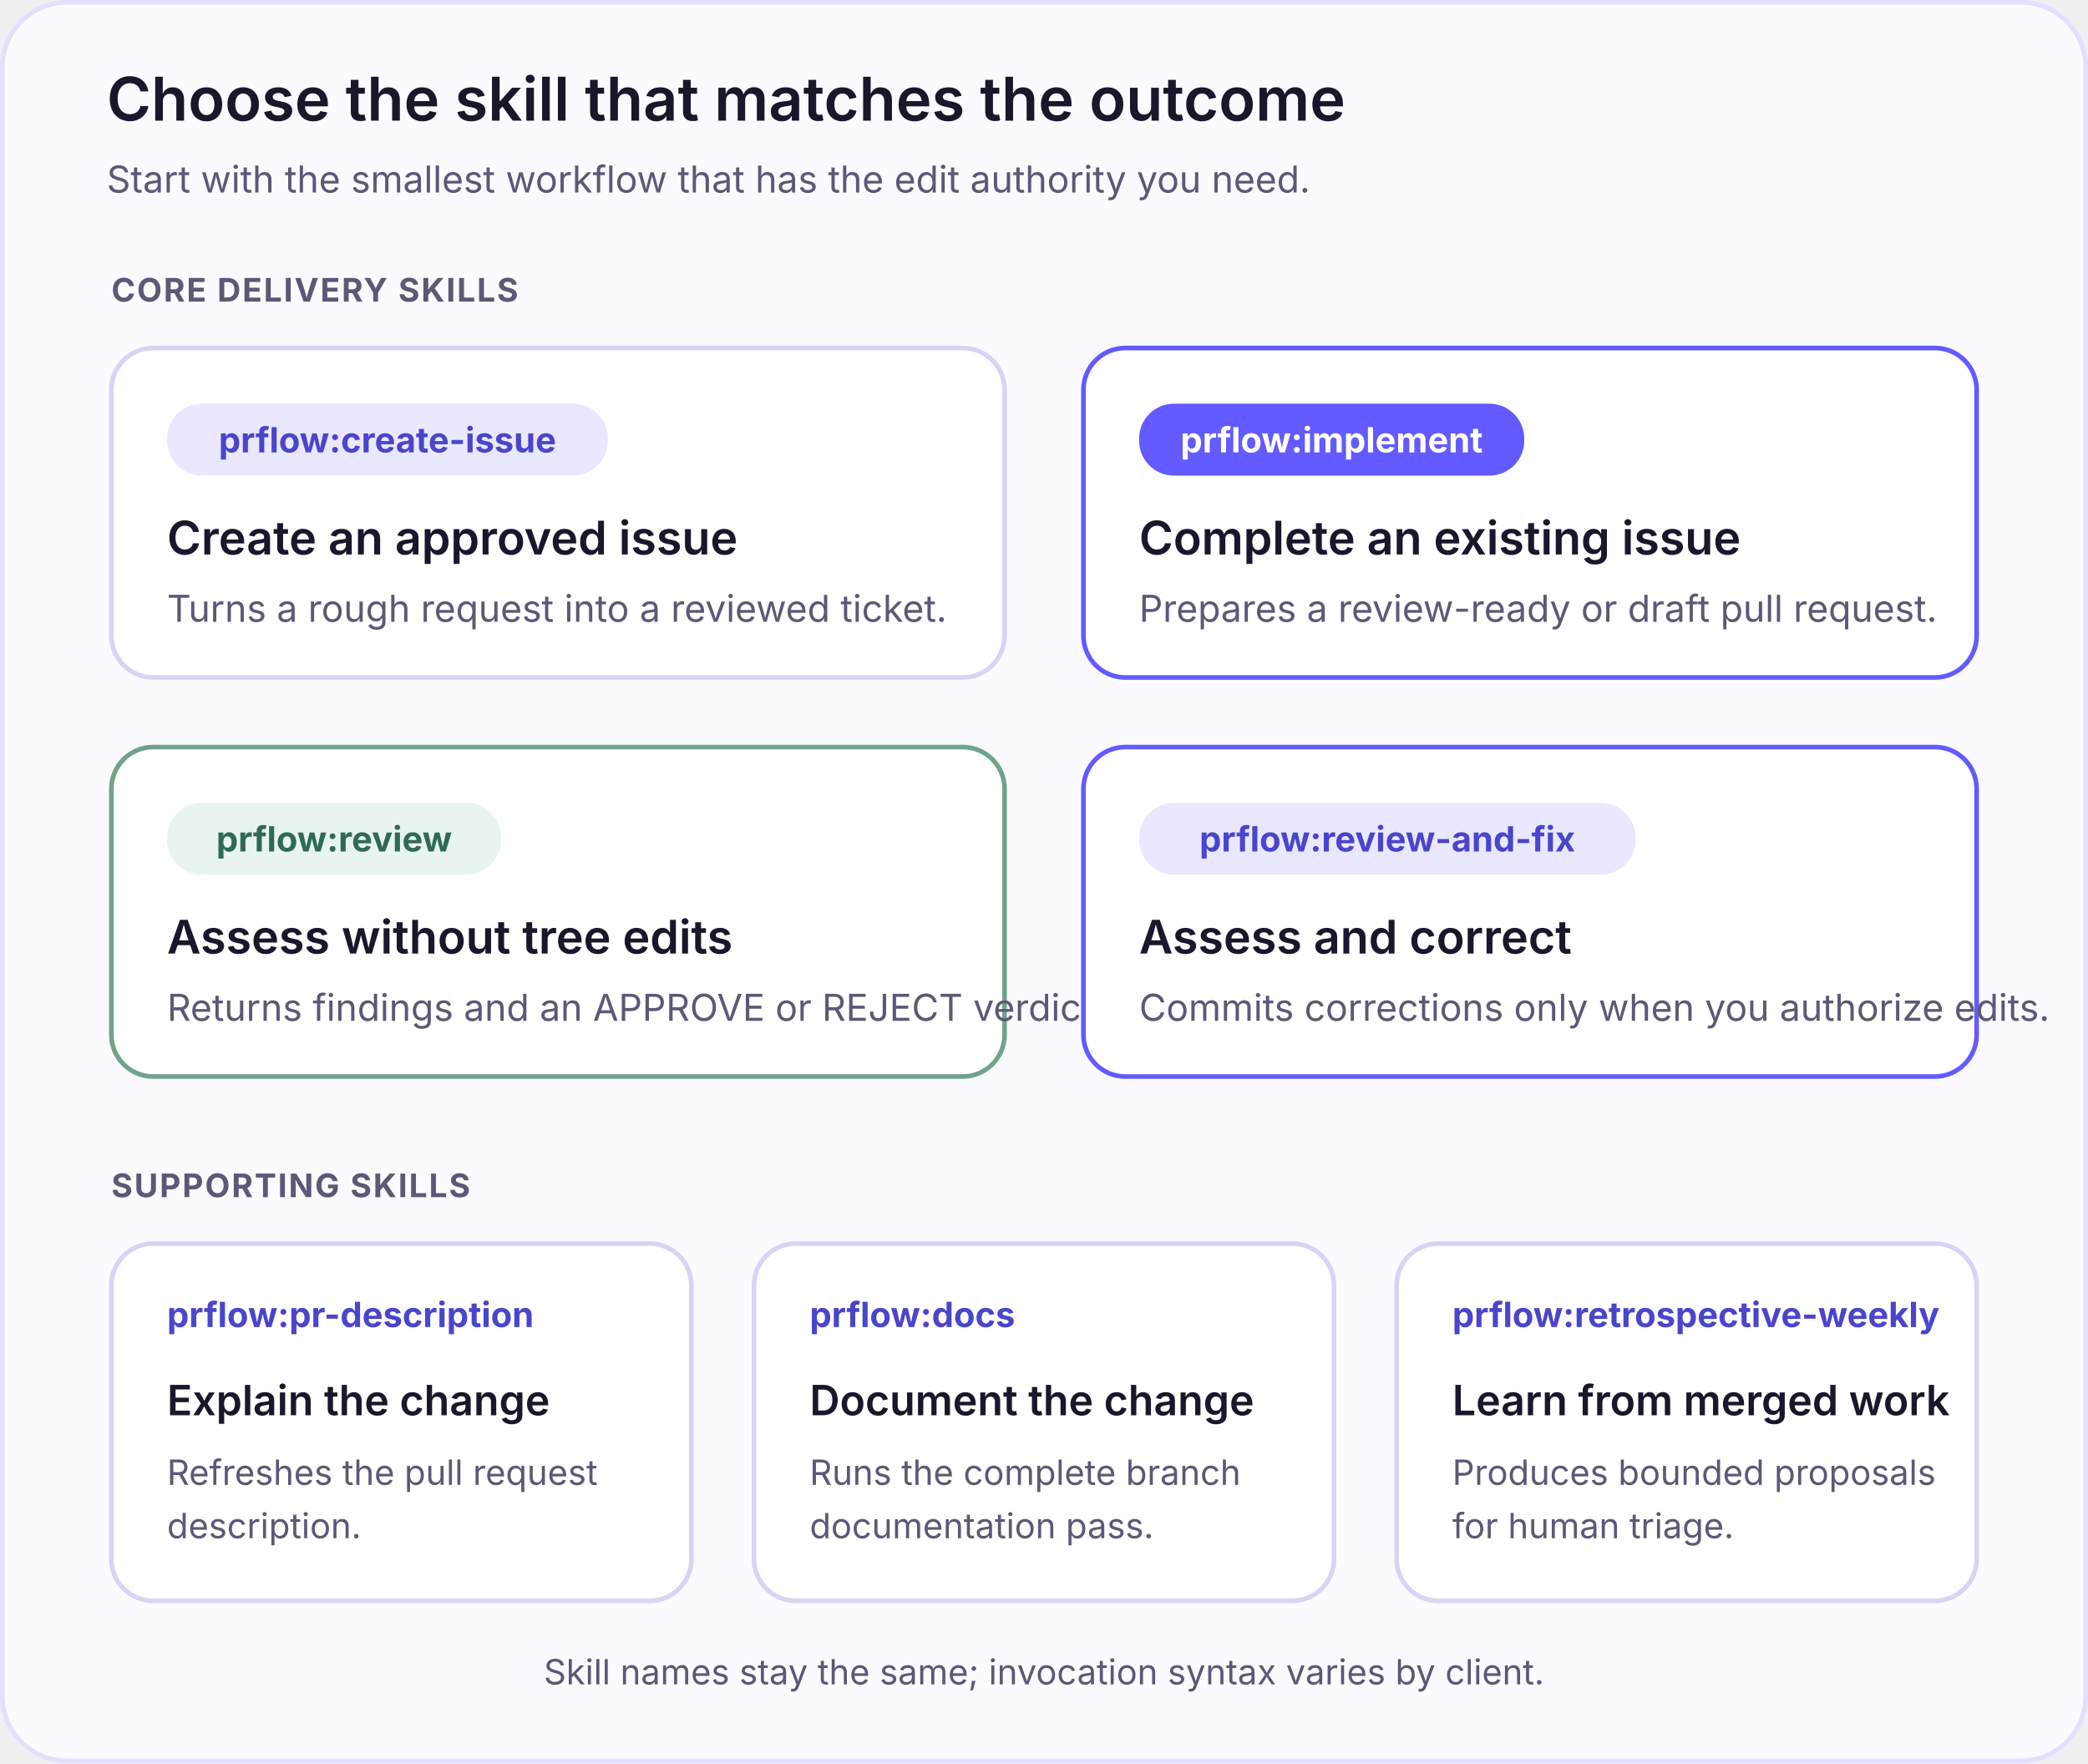
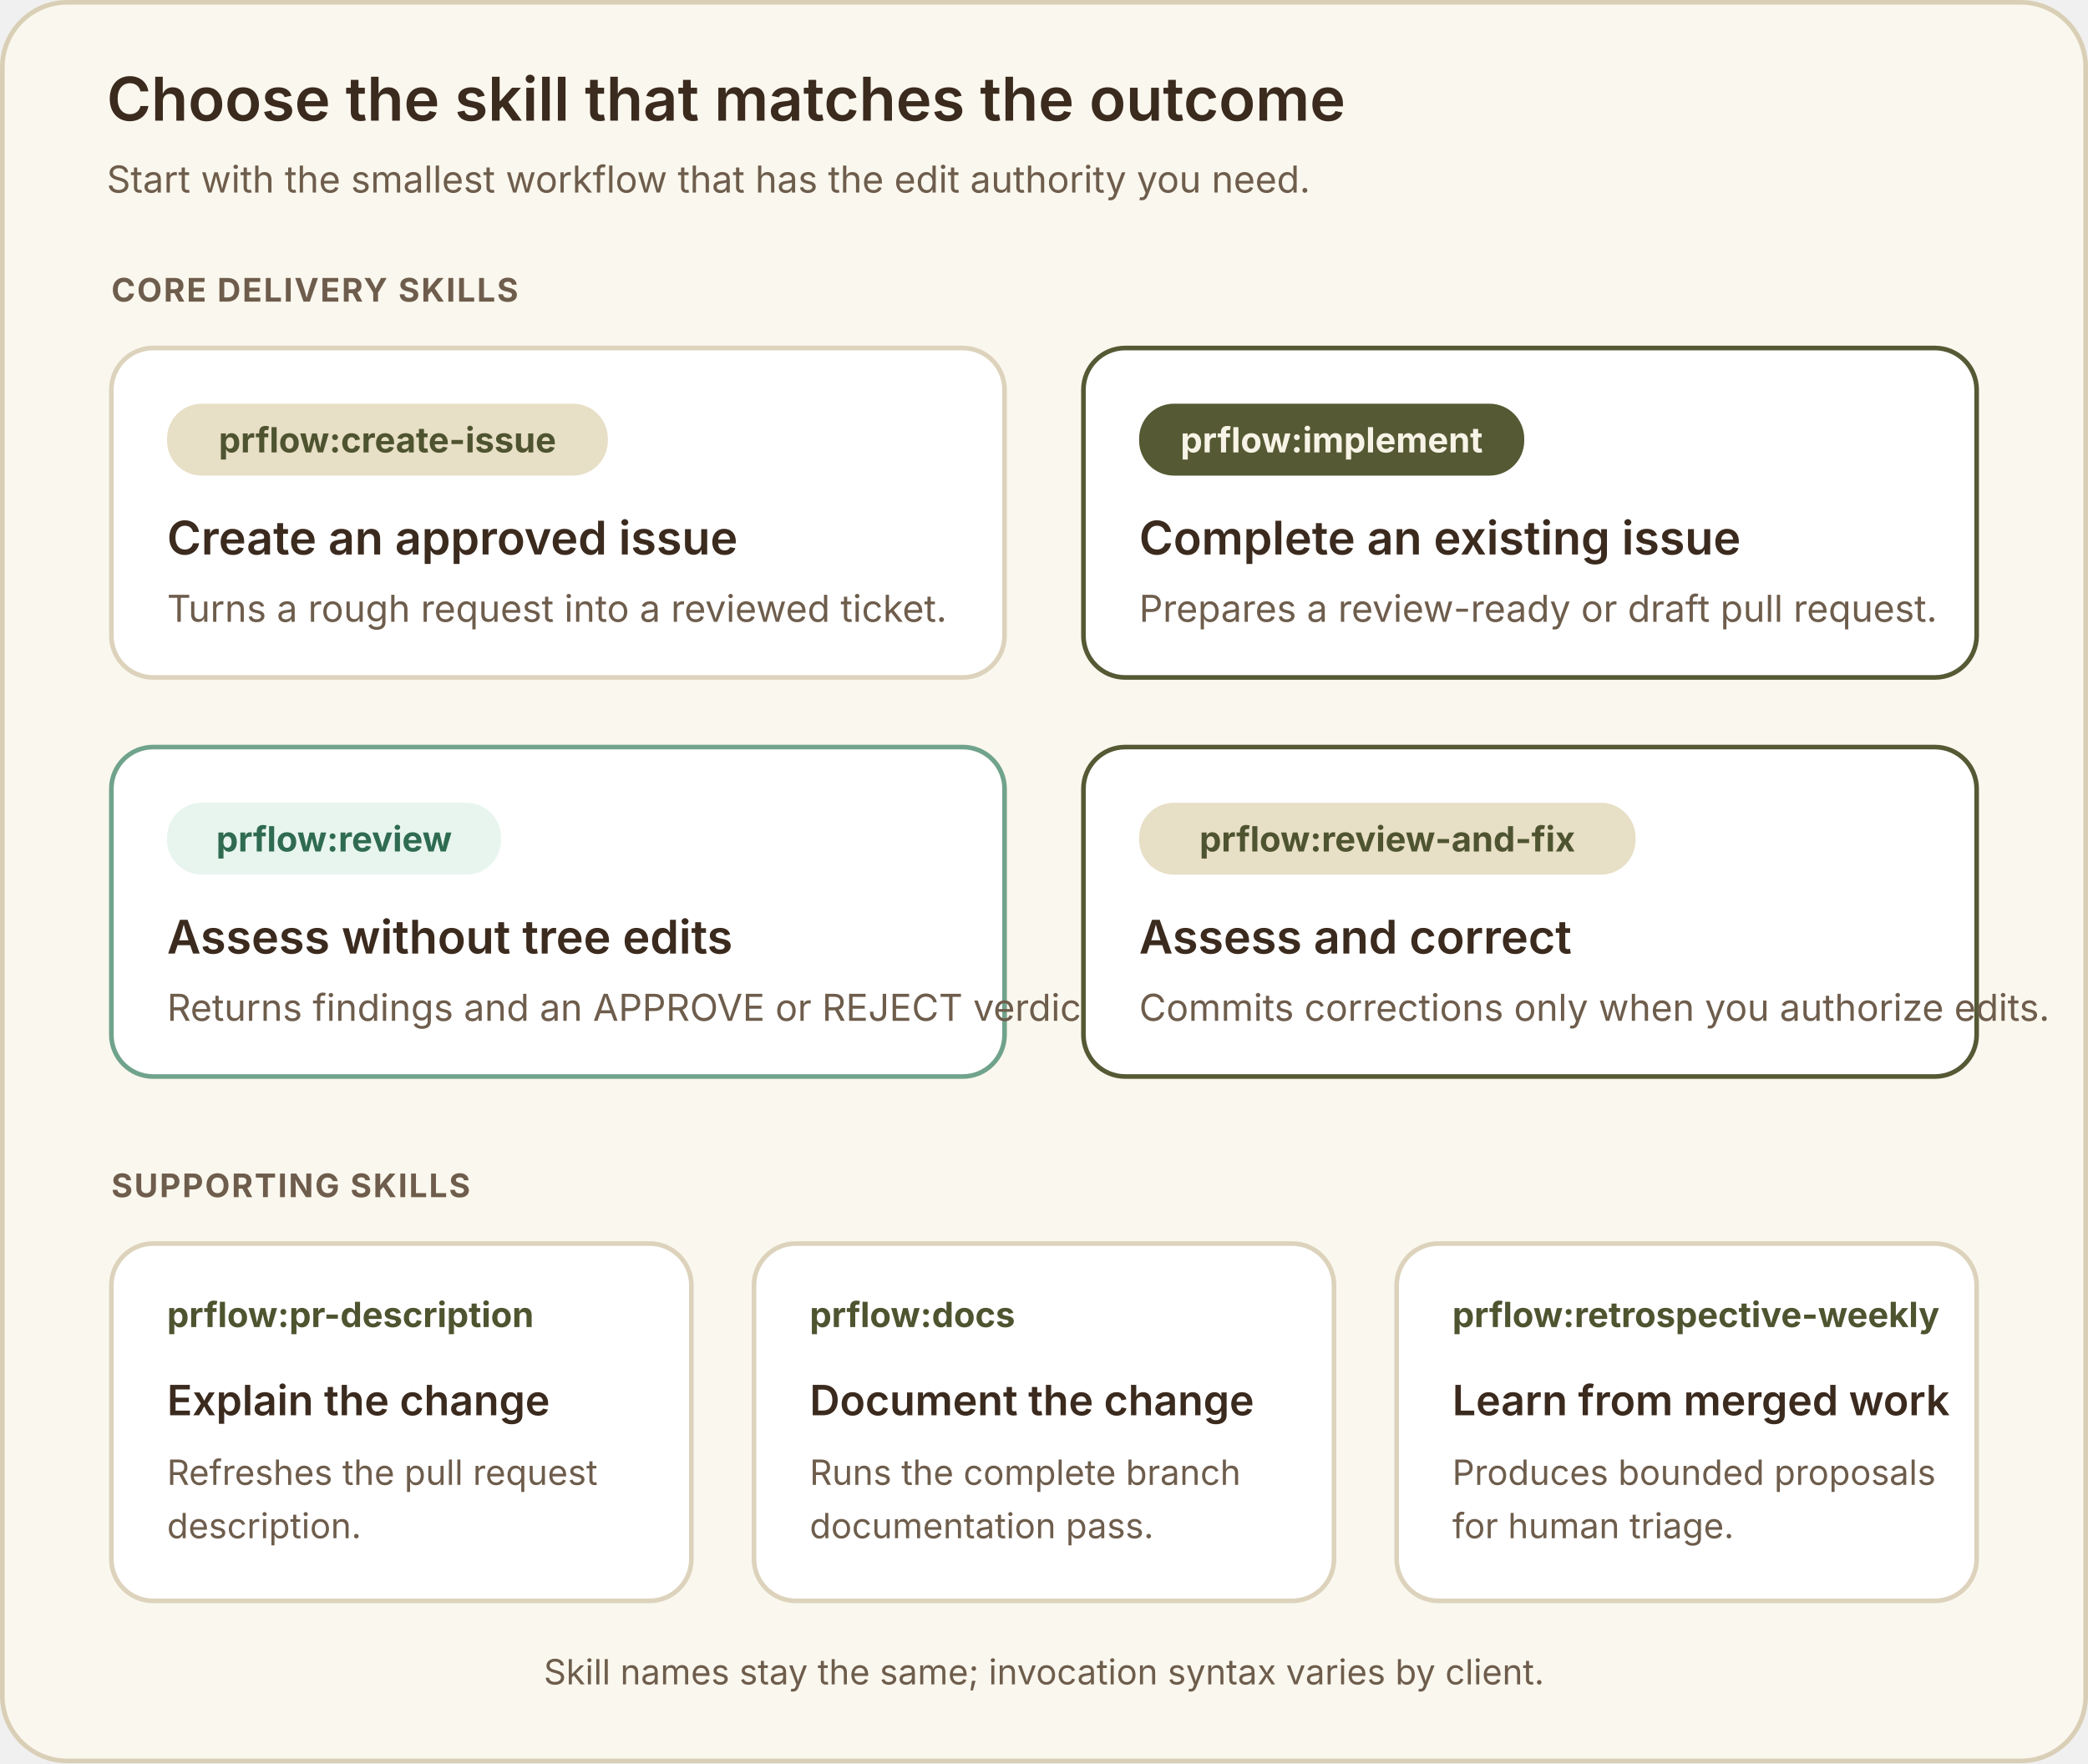
<svg xmlns="http://www.w3.org/2000/svg" width="900" height="760" viewBox="0 0 900 760" role="img" aria-labelledby="title" aria-describedby="description">
-   <rect x="1" y="1" width="898" height="758" rx="28" fill="#FBFAFF" stroke="#E2DFFF" stroke-width="2" />
+   <style>
+     @media (prefers-color-scheme: dark) {
+       [fill="#FAF7EE"] { fill: #4A3221; }
+       [stroke="#D9CFB6"] { stroke: #6C7440; }
+       rect[fill="#FFFFFF"] { fill: #5D4230; }
+       [fill="#555934"] { fill: #6C7440; }
+       [stroke="#555934"] { stroke: #A9B06B; }
+       [fill="#565A35"] { fill: #A9B06B; }
+       [fill="#4F5430"] { fill: #DCE0B8; }
+       [fill="#6E7544"] { fill: #B9BF7E; }
+       [fill="#E7DFC6"] { fill: #3E4425; }
+       [fill="#DDD3BC"] { fill: #4E5330; }
+       [fill="#EEE7D3"] { fill: #4F3A28; }
+       [fill="#A89F84"] { fill: #B7A98F; }
+       [fill="#3B2A1E"] { fill: #F2E6D8; }
+       [fill="#6E5D4C"] { fill: #D9C6B2; }
+       [fill="#FFF8EC"] { fill: #4C3A20; }
+       [fill="#7A4D00"] { fill: #F0C980; }
+       [fill="#F0F8F4"] { fill: #2E4034; }
+       [fill="#E8F5EF"] { fill: #2E4034; }
+       [fill="#2F6B51"] { fill: #9FD4BC; }
+     }
+   </style>
+   <rect x="1" y="1" width="898" height="758" rx="28" fill="#FAF7EE" stroke="#D9CFB6" stroke-width="2" />
  <g font-family="Inter, ui-sans-serif, system-ui, -apple-system, BlinkMacSystemFont, 'Segoe UI', sans-serif">
-     <text x="46" y="52" fill="#19172B" font-size="26" font-weight="600">Choose the skill that matches the outcome</text>
-     <text x="46" y="83" fill="#5C5875" font-size="16">Start with the smallest workflow that has the edit authority you need.</text>
-     <text x="48" y="130" fill="#5C5875" font-size="14" font-weight="700" letter-spacing="0.7">CORE DELIVERY SKILLS</text>
+     <text x="46" y="52" fill="#3B2A1E" font-size="26" font-weight="600">Choose the skill that matches the outcome</text>
+     <text x="46" y="83" fill="#6E5D4C" font-size="16">Start with the smallest workflow that has the edit authority you need.</text>
+     <text x="48" y="130" fill="#6E5D4C" font-size="14" font-weight="700" letter-spacing="0.7">CORE DELIVERY SKILLS</text>
    <g>
-       <rect x="48" y="150" width="385" height="142" rx="18" fill="#FFFFFF" stroke="#D8D4F4" stroke-width="2" />
-       <rect x="72" y="174" width="190" height="31" rx="15" fill="#EAE8FF" />
-       <text x="167" y="195" fill="#4B45CC" font-size="15" font-weight="700" text-anchor="middle">prflow:create-issue</text>
-       <text x="72" y="239" fill="#19172B" font-size="20" font-weight="600">Create an approved issue</text>
-       <text x="72" y="268" fill="#5C5875" font-size="16">Turns a rough request into a reviewed ticket.</text>
+       <rect x="48" y="150" width="385" height="142" rx="18" fill="#FFFFFF" stroke="#DDD3BC" stroke-width="2" />
+       <rect x="72" y="174" width="190" height="31" rx="15" fill="#E7DFC6" />
+       <text x="167" y="195" fill="#4F5430" font-size="15" font-weight="700" text-anchor="middle">prflow:create-issue</text>
+       <text x="72" y="239" fill="#3B2A1E" font-size="20" font-weight="600">Create an approved issue</text>
+       <text x="72" y="268" fill="#6E5D4C" font-size="16">Turns a rough request into a reviewed ticket.</text>
    </g>
    <g>
-       <rect x="467" y="150" width="385" height="142" rx="18" fill="#FFFFFF" stroke="#635BFF" stroke-width="2" />
-       <rect x="491" y="174" width="166" height="31" rx="15" fill="#635BFF" />
-       <text x="574" y="195" fill="#FFFFFF" font-size="15" font-weight="700" text-anchor="middle">prflow:implement</text>
-       <text x="491" y="239" fill="#19172B" font-size="20" font-weight="600">Complete an existing issue</text>
-       <text x="491" y="268" fill="#5C5875" font-size="16">Prepares a review-ready or draft pull request.</text>
+       <rect x="467" y="150" width="385" height="142" rx="18" fill="#FFFFFF" stroke="#555934" stroke-width="2" />
+       <rect x="491" y="174" width="166" height="31" rx="15" fill="#555934" />
+       <text x="574" y="195" fill="#F7F3E6" font-size="15" font-weight="700" text-anchor="middle">prflow:implement</text>
+       <text x="491" y="239" fill="#3B2A1E" font-size="20" font-weight="600">Complete an existing issue</text>
+       <text x="491" y="268" fill="#6E5D4C" font-size="16">Prepares a review-ready or draft pull request.</text>
    </g>
    <g>
      <rect x="48" y="322" width="385" height="142" rx="18" fill="#FFFFFF" stroke="#70A38B" stroke-width="2" />
      <rect x="72" y="346" width="144" height="31" rx="15" fill="#E8F5EF" />
      <text x="144" y="367" fill="#2F6B51" font-size="15" font-weight="700" text-anchor="middle">prflow:review</text>
-       <text x="72" y="411" fill="#19172B" font-size="20" font-weight="600">Assess without tree edits</text>
-       <text x="72" y="440" fill="#5C5875" font-size="16">Returns findings and an APPROVE or REJECT verdict.</text>
+       <text x="72" y="411" fill="#3B2A1E" font-size="20" font-weight="600">Assess without tree edits</text>
+       <text x="72" y="440" fill="#6E5D4C" font-size="16">Returns findings and an APPROVE or REJECT verdict.</text>
    </g>
    <g>
-       <rect x="467" y="322" width="385" height="142" rx="18" fill="#FFFFFF" stroke="#635BFF" stroke-width="2" />
-       <rect x="491" y="346" width="214" height="31" rx="15" fill="#EAE8FF" />
-       <text x="598" y="367" fill="#4B45CC" font-size="15" font-weight="700" text-anchor="middle">prflow:review-and-fix</text>
-       <text x="491" y="411" fill="#19172B" font-size="20" font-weight="600">Assess and correct</text>
-       <text x="491" y="440" fill="#5C5875" font-size="16">Commits corrections only when you authorize edits.</text>
+       <rect x="467" y="322" width="385" height="142" rx="18" fill="#FFFFFF" stroke="#555934" stroke-width="2" />
+       <rect x="491" y="346" width="214" height="31" rx="15" fill="#E7DFC6" />
+       <text x="598" y="367" fill="#4F5430" font-size="15" font-weight="700" text-anchor="middle">prflow:review-and-fix</text>
+       <text x="491" y="411" fill="#3B2A1E" font-size="20" font-weight="600">Assess and correct</text>
+       <text x="491" y="440" fill="#6E5D4C" font-size="16">Commits corrections only when you authorize edits.</text>
    </g>
-     <text x="48" y="516" fill="#5C5875" font-size="14" font-weight="700" letter-spacing="0.7">SUPPORTING SKILLS</text>
+     <text x="48" y="516" fill="#6E5D4C" font-size="14" font-weight="700" letter-spacing="0.7">SUPPORTING SKILLS</text>
    <g>
-       <rect x="48" y="536" width="250" height="154" rx="18" fill="#FFFFFF" stroke="#D8D4F4" stroke-width="2" />
-       <text x="72" y="572" fill="#4B45CC" font-size="15" font-weight="700">prflow:pr-description</text>
-       <text x="72" y="610" fill="#19172B" font-size="18" font-weight="600">Explain the change</text>
-       <text x="72" y="640" fill="#5C5875" font-size="15">Refreshes the pull request</text>
-       <text x="72" y="663" fill="#5C5875" font-size="15">description.</text>
+       <rect x="48" y="536" width="250" height="154" rx="18" fill="#FFFFFF" stroke="#DDD3BC" stroke-width="2" />
+       <text x="72" y="572" fill="#4F5430" font-size="15" font-weight="700">prflow:pr-description</text>
+       <text x="72" y="610" fill="#3B2A1E" font-size="18" font-weight="600">Explain the change</text>
+       <text x="72" y="640" fill="#6E5D4C" font-size="15">Refreshes the pull request</text>
+       <text x="72" y="663" fill="#6E5D4C" font-size="15">description.</text>
    </g>
    <g>
-       <rect x="325" y="536" width="250" height="154" rx="18" fill="#FFFFFF" stroke="#D8D4F4" stroke-width="2" />
-       <text x="349" y="572" fill="#4B45CC" font-size="15" font-weight="700">prflow:docs</text>
-       <text x="349" y="610" fill="#19172B" font-size="18" font-weight="600">Document the change</text>
-       <text x="349" y="640" fill="#5C5875" font-size="15">Runs the complete branch</text>
-       <text x="349" y="663" fill="#5C5875" font-size="15">documentation pass.</text>
+       <rect x="325" y="536" width="250" height="154" rx="18" fill="#FFFFFF" stroke="#DDD3BC" stroke-width="2" />
+       <text x="349" y="572" fill="#4F5430" font-size="15" font-weight="700">prflow:docs</text>
+       <text x="349" y="610" fill="#3B2A1E" font-size="18" font-weight="600">Document the change</text>
+       <text x="349" y="640" fill="#6E5D4C" font-size="15">Runs the complete branch</text>
+       <text x="349" y="663" fill="#6E5D4C" font-size="15">documentation pass.</text>
    </g>
    <g>
-       <rect x="602" y="536" width="250" height="154" rx="18" fill="#FFFFFF" stroke="#D8D4F4" stroke-width="2" />
-       <text x="626" y="572" fill="#4B45CC" font-size="15" font-weight="700">prflow:retrospective-weekly</text>
-       <text x="626" y="610" fill="#19172B" font-size="18" font-weight="600">Learn from merged work</text>
-       <text x="626" y="640" fill="#5C5875" font-size="15">Produces bounded proposals</text>
-       <text x="626" y="663" fill="#5C5875" font-size="15">for human triage.</text>
+       <rect x="602" y="536" width="250" height="154" rx="18" fill="#FFFFFF" stroke="#DDD3BC" stroke-width="2" />
+       <text x="626" y="572" fill="#4F5430" font-size="15" font-weight="700">prflow:retrospective-weekly</text>
+       <text x="626" y="610" fill="#3B2A1E" font-size="18" font-weight="600">Learn from merged work</text>
+       <text x="626" y="640" fill="#6E5D4C" font-size="15">Produces bounded proposals</text>
+       <text x="626" y="663" fill="#6E5D4C" font-size="15">for human triage.</text>
    </g>
-     <text x="450" y="726" fill="#5C5875" font-size="15" text-anchor="middle">Skill names stay the same; invocation syntax varies by client.</text>
+     <text x="450" y="726" fill="#6E5D4C" font-size="15" text-anchor="middle">Skill names stay the same; invocation syntax varies by client.</text>
  </g>
</svg>
